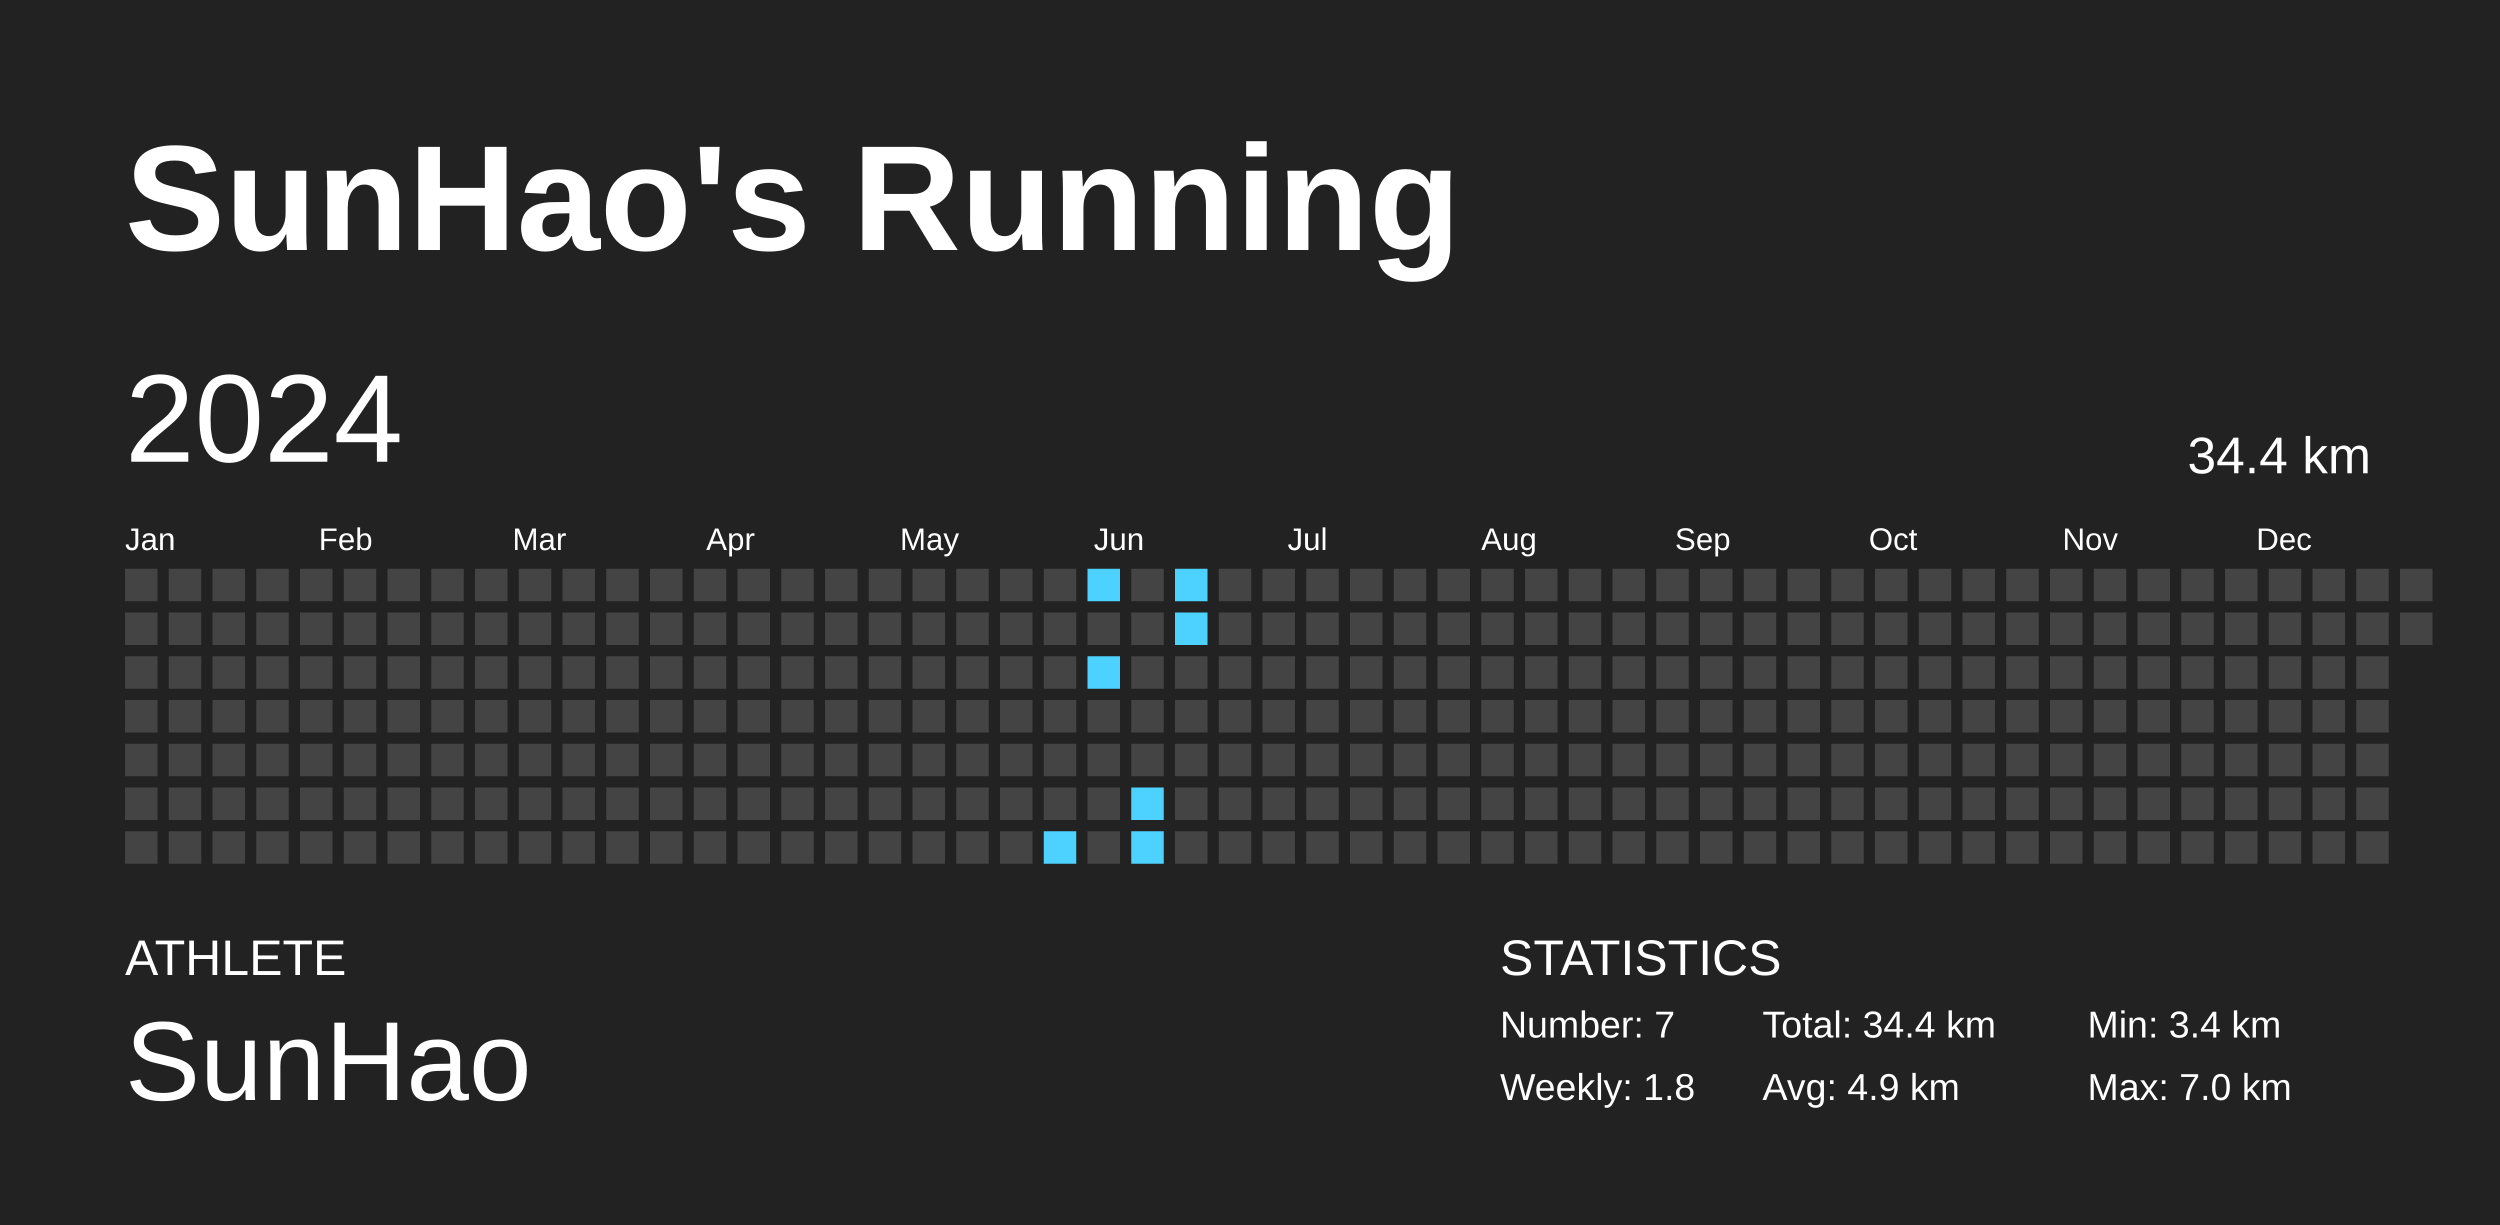
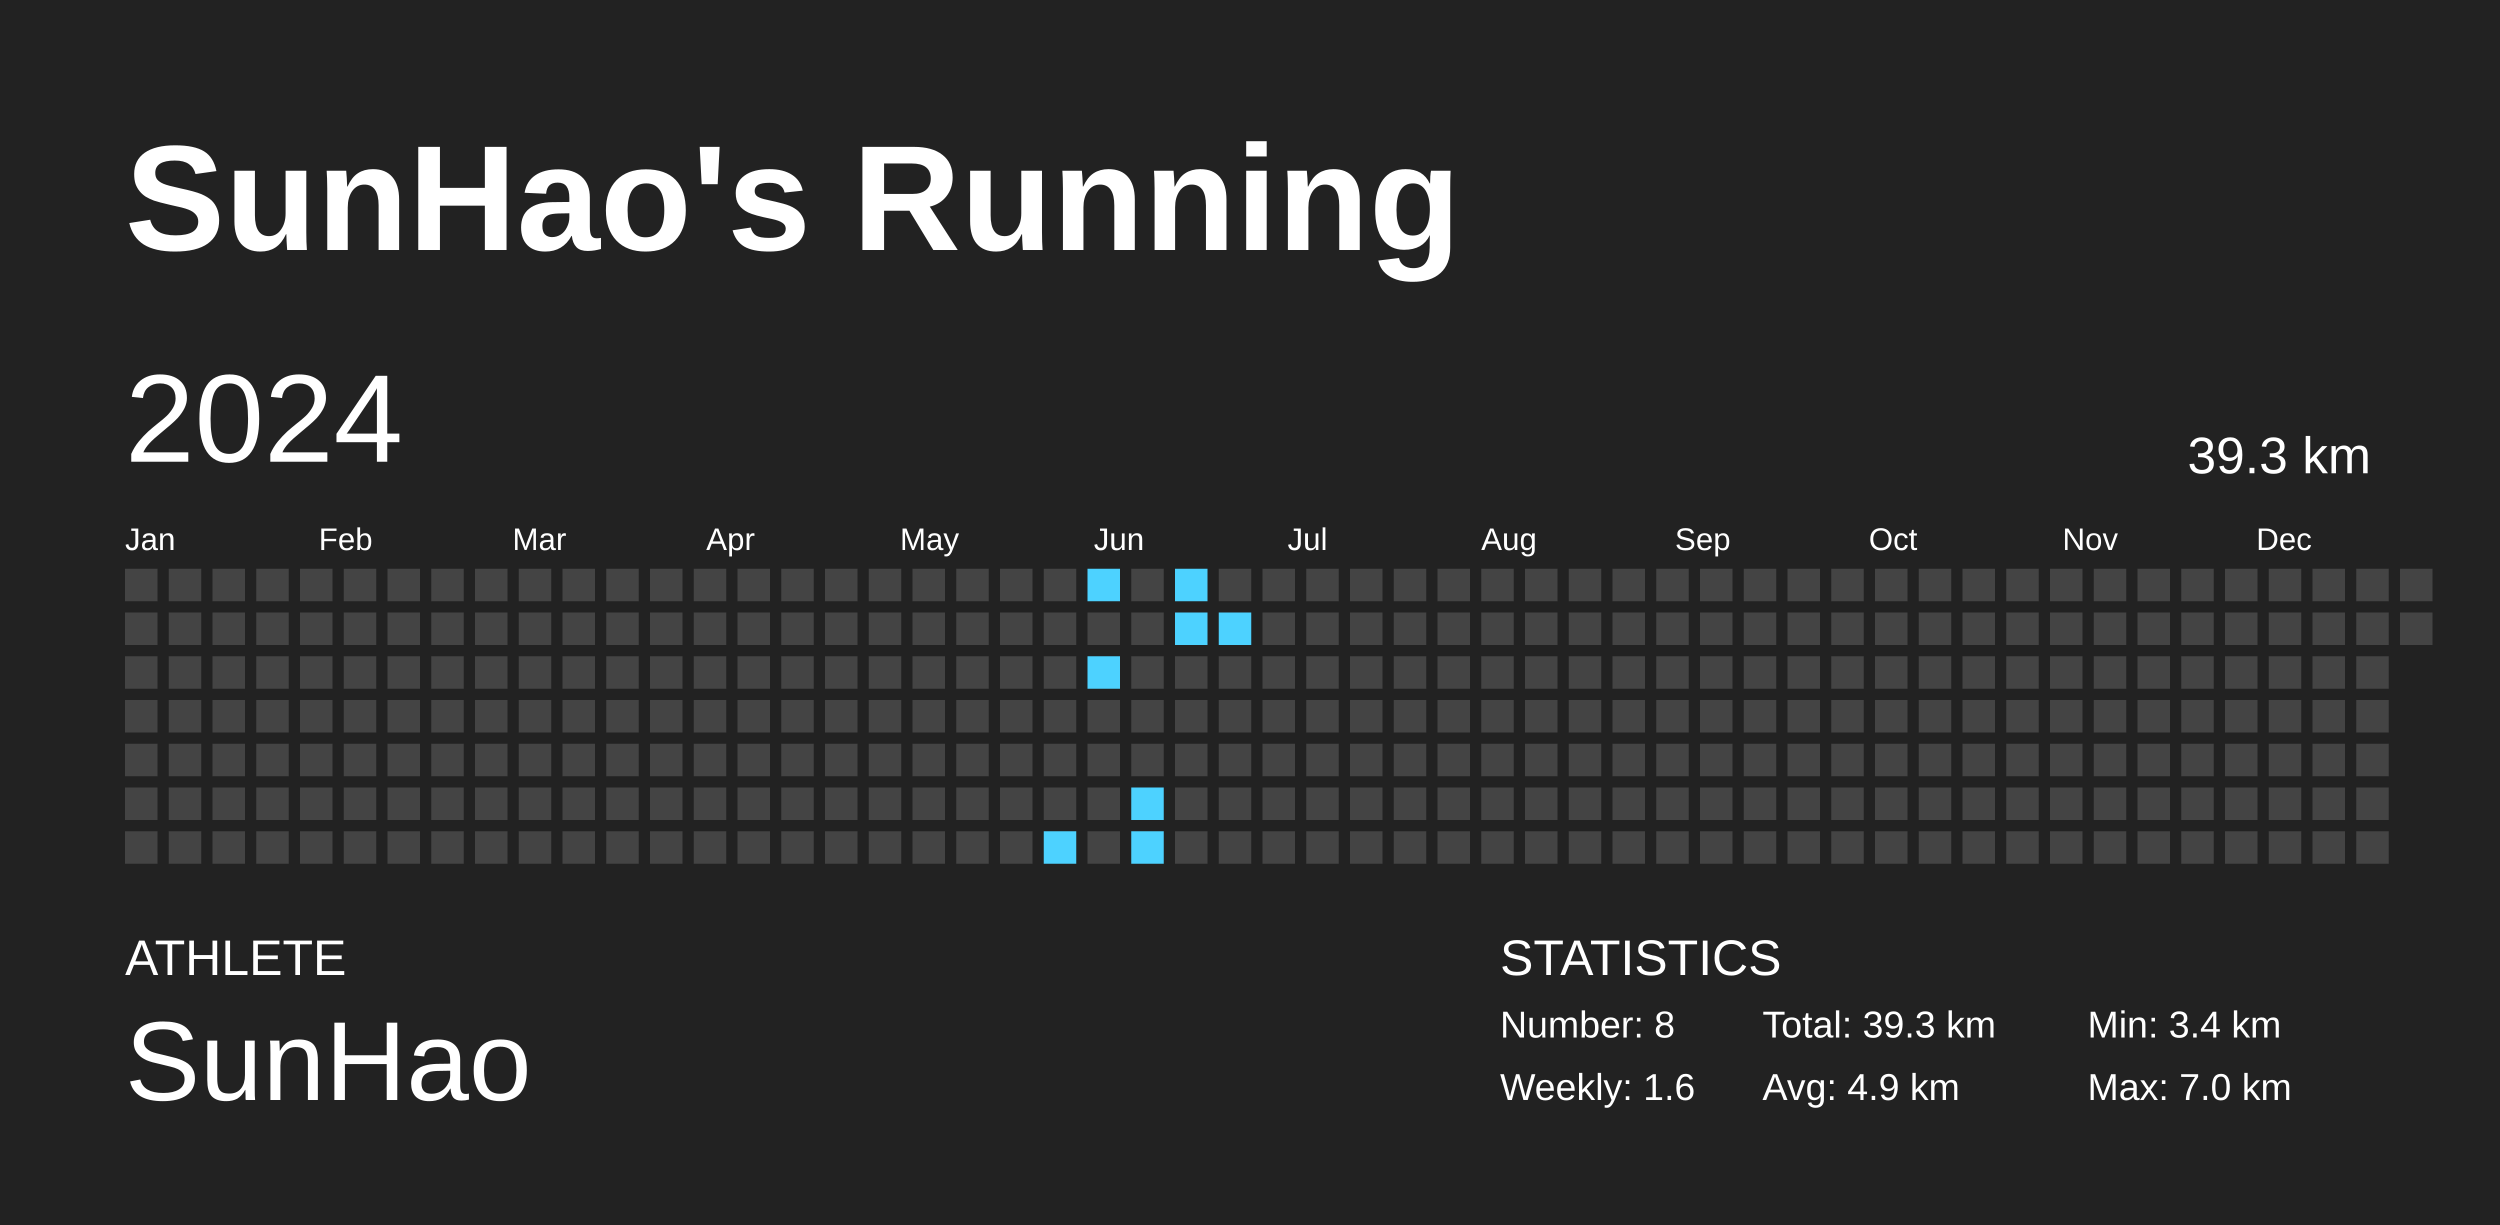
<svg xmlns="http://www.w3.org/2000/svg" baseProfile="full" height="98mm" version="1.1" viewBox="0,0,200,98" width="200mm">
  <defs />
  <rect fill="#222222" height="98" width="200" x="0" y="0" />
  <text fill="#FFFFFF" style="font-size:12px; font-family:Arial; font-weight:bold;" x="10" y="20">SunHao's Running</text>
  <text fill="#FFFFFF" style="font-size:4px; font-family:Arial" x="10" y="78">ATHLETE</text>
  <text fill="#FFFFFF" style="font-size:9px; font-family:Arial" x="10" y="88">SunHao</text>
  <text fill="#FFFFFF" style="font-size:4px; font-family:Arial" x="120" y="78">STATISTICS</text>
-   <text fill="#FFFFFF" style="font-size:3px; font-family:Arial" x="120" y="83">Number: 7</text>
-   <text fill="#FFFFFF" style="font-size:3px; font-family:Arial" x="120" y="88">Weekly: 1.8</text>
-   <text fill="#FFFFFF" style="font-size:3px; font-family:Arial" x="141" y="83">Total: 34.4 km</text>
+   <text fill="#FFFFFF" style="font-size:3px; font-family:Arial" x="120" y="83">Number: 8</text>
+   <text fill="#FFFFFF" style="font-size:3px; font-family:Arial" x="120" y="88">Weekly: 1.6</text>
+   <text fill="#FFFFFF" style="font-size:3px; font-family:Arial" x="141" y="83">Total: 39.3 km</text>
  <text fill="#FFFFFF" style="font-size:3px; font-family:Arial" x="141" y="88">Avg: 4.9 km</text>
  <text fill="#FFFFFF" style="font-size:3px; font-family:Arial" x="167" y="83">Min: 3.4 km</text>
  <text fill="#FFFFFF" style="font-size:3px; font-family:Arial" x="167" y="88">Max: 7.0 km</text>
  <text dominant-baseline="hanging" fill="#FFFFFF" style="font-size:10.0px; font-family:Arial;" x="10" y="30">2024</text>
-   <text dominant-baseline="hanging" fill="#FFFFFF" style="font-size:4.125px; font-family:Arial;" x="175" y="35">34.4 km</text>
+   <text dominant-baseline="hanging" fill="#FFFFFF" style="font-size:4.125px; font-family:Arial;" x="175" y="35">39.3 km</text>
  <text fill="#FFFFFF" style="font-size:2.5px; font-family:Arial" x="10.0" y="44">Jan</text>
  <text fill="#FFFFFF" style="font-size:2.5px; font-family:Arial" x="25.5" y="44">Feb</text>
  <text fill="#FFFFFF" style="font-size:2.5px; font-family:Arial" x="41.0" y="44">Mar</text>
  <text fill="#FFFFFF" style="font-size:2.5px; font-family:Arial" x="56.5" y="44">Apr</text>
  <text fill="#FFFFFF" style="font-size:2.5px; font-family:Arial" x="72.0" y="44">May</text>
  <text fill="#FFFFFF" style="font-size:2.5px; font-family:Arial" x="87.5" y="44">Jun</text>
  <text fill="#FFFFFF" style="font-size:2.5px; font-family:Arial" x="103.0" y="44">Jul</text>
  <text fill="#FFFFFF" style="font-size:2.5px; font-family:Arial" x="118.5" y="44">Aug</text>
  <text fill="#FFFFFF" style="font-size:2.5px; font-family:Arial" x="134.0" y="44">Sep</text>
  <text fill="#FFFFFF" style="font-size:2.5px; font-family:Arial" x="149.5" y="44">Oct</text>
  <text fill="#FFFFFF" style="font-size:2.5px; font-family:Arial" x="165.0" y="44">Nov</text>
  <text fill="#FFFFFF" style="font-size:2.5px; font-family:Arial" x="180.5" y="44">Dec</text>
  <rect fill="#444444" height="2.6" width="2.6" x="10.0" y="45.5" />
  <rect fill="#444444" height="2.6" width="2.6" x="10.0" y="49.0" />
  <rect fill="#444444" height="2.6" width="2.6" x="10.0" y="52.5" />
  <rect fill="#444444" height="2.6" width="2.6" x="10.0" y="56.0" />
  <rect fill="#444444" height="2.6" width="2.6" x="10.0" y="59.5" />
  <rect fill="#444444" height="2.6" width="2.6" x="10.0" y="63.0" />
  <rect fill="#444444" height="2.6" width="2.6" x="10.0" y="66.5" />
  <rect fill="#444444" height="2.6" width="2.6" x="13.5" y="45.5" />
  <rect fill="#444444" height="2.6" width="2.6" x="13.5" y="49.0" />
  <rect fill="#444444" height="2.6" width="2.6" x="13.5" y="52.5" />
  <rect fill="#444444" height="2.6" width="2.6" x="13.5" y="56.0" />
  <rect fill="#444444" height="2.6" width="2.6" x="13.5" y="59.5" />
  <rect fill="#444444" height="2.6" width="2.6" x="13.5" y="63.0" />
  <rect fill="#444444" height="2.6" width="2.6" x="13.5" y="66.5" />
  <rect fill="#444444" height="2.6" width="2.6" x="17.0" y="45.5" />
  <rect fill="#444444" height="2.6" width="2.6" x="17.0" y="49.0" />
  <rect fill="#444444" height="2.6" width="2.6" x="17.0" y="52.5" />
  <rect fill="#444444" height="2.6" width="2.6" x="17.0" y="56.0" />
  <rect fill="#444444" height="2.6" width="2.6" x="17.0" y="59.5" />
  <rect fill="#444444" height="2.6" width="2.6" x="17.0" y="63.0" />
  <rect fill="#444444" height="2.6" width="2.6" x="17.0" y="66.5" />
  <rect fill="#444444" height="2.6" width="2.6" x="20.5" y="45.5" />
  <rect fill="#444444" height="2.6" width="2.6" x="20.5" y="49.0" />
  <rect fill="#444444" height="2.6" width="2.6" x="20.5" y="52.5" />
  <rect fill="#444444" height="2.6" width="2.6" x="20.5" y="56.0" />
  <rect fill="#444444" height="2.6" width="2.6" x="20.5" y="59.5" />
  <rect fill="#444444" height="2.6" width="2.6" x="20.5" y="63.0" />
  <rect fill="#444444" height="2.6" width="2.6" x="20.5" y="66.5" />
  <rect fill="#444444" height="2.6" width="2.6" x="24.0" y="45.5" />
  <rect fill="#444444" height="2.6" width="2.6" x="24.0" y="49.0" />
  <rect fill="#444444" height="2.6" width="2.6" x="24.0" y="52.5" />
  <rect fill="#444444" height="2.6" width="2.6" x="24.0" y="56.0" />
  <rect fill="#444444" height="2.6" width="2.6" x="24.0" y="59.5" />
  <rect fill="#444444" height="2.6" width="2.6" x="24.0" y="63.0" />
  <rect fill="#444444" height="2.6" width="2.6" x="24.0" y="66.5" />
  <rect fill="#444444" height="2.6" width="2.6" x="27.5" y="45.5" />
  <rect fill="#444444" height="2.6" width="2.6" x="27.5" y="49.0" />
  <rect fill="#444444" height="2.6" width="2.6" x="27.5" y="52.5" />
  <rect fill="#444444" height="2.6" width="2.6" x="27.5" y="56.0" />
  <rect fill="#444444" height="2.6" width="2.6" x="27.5" y="59.5" />
  <rect fill="#444444" height="2.6" width="2.6" x="27.5" y="63.0" />
  <rect fill="#444444" height="2.6" width="2.6" x="27.5" y="66.5" />
  <rect fill="#444444" height="2.6" width="2.6" x="31.0" y="45.5" />
  <rect fill="#444444" height="2.6" width="2.6" x="31.0" y="49.0" />
  <rect fill="#444444" height="2.6" width="2.6" x="31.0" y="52.5" />
  <rect fill="#444444" height="2.6" width="2.6" x="31.0" y="56.0" />
  <rect fill="#444444" height="2.6" width="2.6" x="31.0" y="59.5" />
  <rect fill="#444444" height="2.6" width="2.6" x="31.0" y="63.0" />
  <rect fill="#444444" height="2.6" width="2.6" x="31.0" y="66.5" />
  <rect fill="#444444" height="2.6" width="2.6" x="34.5" y="45.5" />
  <rect fill="#444444" height="2.6" width="2.6" x="34.5" y="49.0" />
  <rect fill="#444444" height="2.6" width="2.6" x="34.5" y="52.5" />
  <rect fill="#444444" height="2.6" width="2.6" x="34.5" y="56.0" />
  <rect fill="#444444" height="2.6" width="2.6" x="34.5" y="59.5" />
  <rect fill="#444444" height="2.6" width="2.6" x="34.5" y="63.0" />
  <rect fill="#444444" height="2.6" width="2.6" x="34.5" y="66.5" />
  <rect fill="#444444" height="2.6" width="2.6" x="38.0" y="45.5" />
  <rect fill="#444444" height="2.6" width="2.6" x="38.0" y="49.0" />
  <rect fill="#444444" height="2.6" width="2.6" x="38.0" y="52.5" />
  <rect fill="#444444" height="2.6" width="2.6" x="38.0" y="56.0" />
  <rect fill="#444444" height="2.6" width="2.6" x="38.0" y="59.5" />
  <rect fill="#444444" height="2.6" width="2.6" x="38.0" y="63.0" />
  <rect fill="#444444" height="2.6" width="2.6" x="38.0" y="66.5" />
  <rect fill="#444444" height="2.6" width="2.6" x="41.5" y="45.5" />
  <rect fill="#444444" height="2.6" width="2.6" x="41.5" y="49.0" />
  <rect fill="#444444" height="2.6" width="2.6" x="41.5" y="52.5" />
  <rect fill="#444444" height="2.6" width="2.6" x="41.5" y="56.0" />
  <rect fill="#444444" height="2.6" width="2.6" x="41.5" y="59.5" />
  <rect fill="#444444" height="2.6" width="2.6" x="41.5" y="63.0" />
  <rect fill="#444444" height="2.6" width="2.6" x="41.5" y="66.5" />
  <rect fill="#444444" height="2.6" width="2.6" x="45.0" y="45.5" />
  <rect fill="#444444" height="2.6" width="2.6" x="45.0" y="49.0" />
  <rect fill="#444444" height="2.6" width="2.6" x="45.0" y="52.5" />
  <rect fill="#444444" height="2.6" width="2.6" x="45.0" y="56.0" />
  <rect fill="#444444" height="2.6" width="2.6" x="45.0" y="59.5" />
  <rect fill="#444444" height="2.6" width="2.6" x="45.0" y="63.0" />
  <rect fill="#444444" height="2.6" width="2.6" x="45.0" y="66.5" />
  <rect fill="#444444" height="2.6" width="2.6" x="48.5" y="45.5" />
  <rect fill="#444444" height="2.6" width="2.6" x="48.5" y="49.0" />
  <rect fill="#444444" height="2.6" width="2.6" x="48.5" y="52.5" />
  <rect fill="#444444" height="2.6" width="2.6" x="48.5" y="56.0" />
  <rect fill="#444444" height="2.6" width="2.6" x="48.5" y="59.5" />
  <rect fill="#444444" height="2.6" width="2.6" x="48.5" y="63.0" />
  <rect fill="#444444" height="2.6" width="2.6" x="48.5" y="66.5" />
  <rect fill="#444444" height="2.6" width="2.6" x="52.0" y="45.5" />
  <rect fill="#444444" height="2.6" width="2.6" x="52.0" y="49.0" />
  <rect fill="#444444" height="2.6" width="2.6" x="52.0" y="52.5" />
  <rect fill="#444444" height="2.6" width="2.6" x="52.0" y="56.0" />
  <rect fill="#444444" height="2.6" width="2.6" x="52.0" y="59.5" />
  <rect fill="#444444" height="2.6" width="2.6" x="52.0" y="63.0" />
  <rect fill="#444444" height="2.6" width="2.6" x="52.0" y="66.5" />
  <rect fill="#444444" height="2.6" width="2.6" x="55.5" y="45.5" />
  <rect fill="#444444" height="2.6" width="2.6" x="55.5" y="49.0" />
  <rect fill="#444444" height="2.6" width="2.6" x="55.5" y="52.5" />
  <rect fill="#444444" height="2.6" width="2.6" x="55.5" y="56.0" />
  <rect fill="#444444" height="2.6" width="2.6" x="55.5" y="59.5" />
  <rect fill="#444444" height="2.6" width="2.6" x="55.5" y="63.0" />
  <rect fill="#444444" height="2.6" width="2.6" x="55.5" y="66.5" />
  <rect fill="#444444" height="2.6" width="2.6" x="59.0" y="45.5" />
  <rect fill="#444444" height="2.6" width="2.6" x="59.0" y="49.0" />
  <rect fill="#444444" height="2.6" width="2.6" x="59.0" y="52.5" />
  <rect fill="#444444" height="2.6" width="2.6" x="59.0" y="56.0" />
  <rect fill="#444444" height="2.6" width="2.6" x="59.0" y="59.5" />
  <rect fill="#444444" height="2.6" width="2.6" x="59.0" y="63.0" />
  <rect fill="#444444" height="2.6" width="2.6" x="59.0" y="66.5" />
  <rect fill="#444444" height="2.6" width="2.6" x="62.5" y="45.5" />
  <rect fill="#444444" height="2.6" width="2.6" x="62.5" y="49.0" />
  <rect fill="#444444" height="2.6" width="2.6" x="62.5" y="52.5" />
  <rect fill="#444444" height="2.6" width="2.6" x="62.5" y="56.0" />
  <rect fill="#444444" height="2.6" width="2.6" x="62.5" y="59.5" />
  <rect fill="#444444" height="2.6" width="2.6" x="62.5" y="63.0" />
  <rect fill="#444444" height="2.6" width="2.6" x="62.5" y="66.5" />
  <rect fill="#444444" height="2.6" width="2.6" x="66.0" y="45.5" />
  <rect fill="#444444" height="2.6" width="2.6" x="66.0" y="49.0" />
  <rect fill="#444444" height="2.6" width="2.6" x="66.0" y="52.5" />
  <rect fill="#444444" height="2.6" width="2.6" x="66.0" y="56.0" />
  <rect fill="#444444" height="2.6" width="2.6" x="66.0" y="59.5" />
  <rect fill="#444444" height="2.6" width="2.6" x="66.0" y="63.0" />
  <rect fill="#444444" height="2.6" width="2.6" x="66.0" y="66.5" />
  <rect fill="#444444" height="2.6" width="2.6" x="69.5" y="45.5" />
  <rect fill="#444444" height="2.6" width="2.6" x="69.5" y="49.0" />
  <rect fill="#444444" height="2.6" width="2.6" x="69.5" y="52.5" />
  <rect fill="#444444" height="2.6" width="2.6" x="69.5" y="56.0" />
  <rect fill="#444444" height="2.6" width="2.6" x="69.5" y="59.5" />
  <rect fill="#444444" height="2.6" width="2.6" x="69.5" y="63.0" />
  <rect fill="#444444" height="2.6" width="2.6" x="69.5" y="66.5" />
  <rect fill="#444444" height="2.6" width="2.6" x="73.0" y="45.5" />
  <rect fill="#444444" height="2.6" width="2.6" x="73.0" y="49.0" />
  <rect fill="#444444" height="2.6" width="2.6" x="73.0" y="52.5" />
  <rect fill="#444444" height="2.6" width="2.6" x="73.0" y="56.0" />
  <rect fill="#444444" height="2.6" width="2.6" x="73.0" y="59.5" />
  <rect fill="#444444" height="2.6" width="2.6" x="73.0" y="63.0" />
  <rect fill="#444444" height="2.6" width="2.6" x="73.0" y="66.5" />
  <rect fill="#444444" height="2.6" width="2.6" x="76.5" y="45.5" />
  <rect fill="#444444" height="2.6" width="2.6" x="76.5" y="49.0" />
  <rect fill="#444444" height="2.6" width="2.6" x="76.5" y="52.5" />
  <rect fill="#444444" height="2.6" width="2.6" x="76.5" y="56.0" />
  <rect fill="#444444" height="2.6" width="2.6" x="76.5" y="59.5" />
  <rect fill="#444444" height="2.6" width="2.6" x="76.5" y="63.0" />
  <rect fill="#444444" height="2.6" width="2.6" x="76.5" y="66.5" />
  <rect fill="#444444" height="2.6" width="2.6" x="80.0" y="45.5" />
  <rect fill="#444444" height="2.6" width="2.6" x="80.0" y="49.0" />
  <rect fill="#444444" height="2.6" width="2.6" x="80.0" y="52.5" />
  <rect fill="#444444" height="2.6" width="2.6" x="80.0" y="56.0" />
  <rect fill="#444444" height="2.6" width="2.6" x="80.0" y="59.5" />
  <rect fill="#444444" height="2.6" width="2.6" x="80.0" y="63.0" />
  <rect fill="#444444" height="2.6" width="2.6" x="80.0" y="66.5" />
  <rect fill="#444444" height="2.6" width="2.6" x="83.5" y="45.5" />
  <rect fill="#444444" height="2.6" width="2.6" x="83.5" y="49.0" />
  <rect fill="#444444" height="2.6" width="2.6" x="83.5" y="52.5" />
  <rect fill="#444444" height="2.6" width="2.6" x="83.5" y="56.0" />
  <rect fill="#444444" height="2.6" width="2.6" x="83.5" y="59.5" />
  <rect fill="#444444" height="2.6" width="2.6" x="83.5" y="63.0" />
  <rect fill="#4dd2ff" height="2.6" width="2.6" x="83.5" y="66.5" />
  <rect fill="#4dd2ff" height="2.6" width="2.6" x="87.0" y="45.5" />
  <rect fill="#444444" height="2.6" width="2.6" x="87.0" y="49.0" />
  <rect fill="#4dd2ff" height="2.6" width="2.6" x="87.0" y="52.5" />
  <rect fill="#444444" height="2.6" width="2.6" x="87.0" y="56.0" />
  <rect fill="#444444" height="2.6" width="2.6" x="87.0" y="59.5" />
  <rect fill="#444444" height="2.6" width="2.6" x="87.0" y="63.0" />
  <rect fill="#444444" height="2.6" width="2.6" x="87.0" y="66.5" />
  <rect fill="#444444" height="2.6" width="2.6" x="90.5" y="45.5" />
  <rect fill="#444444" height="2.6" width="2.6" x="90.5" y="49.0" />
  <rect fill="#444444" height="2.6" width="2.6" x="90.5" y="52.5" />
  <rect fill="#444444" height="2.6" width="2.6" x="90.5" y="56.0" />
  <rect fill="#444444" height="2.6" width="2.6" x="90.5" y="59.5" />
  <rect fill="#4dd2ff" height="2.6" width="2.6" x="90.5" y="63.0" />
  <rect fill="#4dd2ff" height="2.6" width="2.6" x="90.5" y="66.5" />
  <rect fill="#4dd2ff" height="2.6" width="2.6" x="94.0" y="45.5" />
  <rect fill="#4dd2ff" height="2.6" width="2.6" x="94.0" y="49.0" />
  <rect fill="#444444" height="2.6" width="2.6" x="94.0" y="52.5" />
  <rect fill="#444444" height="2.6" width="2.6" x="94.0" y="56.0" />
  <rect fill="#444444" height="2.6" width="2.6" x="94.0" y="59.5" />
  <rect fill="#444444" height="2.6" width="2.6" x="94.0" y="63.0" />
  <rect fill="#444444" height="2.6" width="2.6" x="94.0" y="66.5" />
  <rect fill="#444444" height="2.6" width="2.6" x="97.5" y="45.5" />
-   <rect fill="#444444" height="2.6" width="2.6" x="97.5" y="49.0" />
+   <rect fill="#4dd2ff" height="2.6" width="2.6" x="97.5" y="49.0" />
  <rect fill="#444444" height="2.6" width="2.6" x="97.5" y="52.5" />
  <rect fill="#444444" height="2.6" width="2.6" x="97.5" y="56.0" />
  <rect fill="#444444" height="2.6" width="2.6" x="97.5" y="59.5" />
  <rect fill="#444444" height="2.6" width="2.6" x="97.5" y="63.0" />
  <rect fill="#444444" height="2.6" width="2.6" x="97.5" y="66.5" />
  <rect fill="#444444" height="2.6" width="2.6" x="101.0" y="45.5" />
  <rect fill="#444444" height="2.6" width="2.6" x="101.0" y="49.0" />
  <rect fill="#444444" height="2.6" width="2.6" x="101.0" y="52.5" />
  <rect fill="#444444" height="2.6" width="2.6" x="101.0" y="56.0" />
  <rect fill="#444444" height="2.6" width="2.6" x="101.0" y="59.5" />
  <rect fill="#444444" height="2.6" width="2.6" x="101.0" y="63.0" />
  <rect fill="#444444" height="2.6" width="2.6" x="101.0" y="66.5" />
  <rect fill="#444444" height="2.6" width="2.6" x="104.5" y="45.5" />
  <rect fill="#444444" height="2.6" width="2.6" x="104.5" y="49.0" />
  <rect fill="#444444" height="2.6" width="2.6" x="104.5" y="52.5" />
  <rect fill="#444444" height="2.6" width="2.6" x="104.5" y="56.0" />
  <rect fill="#444444" height="2.6" width="2.6" x="104.5" y="59.5" />
  <rect fill="#444444" height="2.6" width="2.6" x="104.5" y="63.0" />
  <rect fill="#444444" height="2.6" width="2.6" x="104.5" y="66.5" />
  <rect fill="#444444" height="2.6" width="2.6" x="108.0" y="45.5" />
  <rect fill="#444444" height="2.6" width="2.6" x="108.0" y="49.0" />
  <rect fill="#444444" height="2.6" width="2.6" x="108.0" y="52.5" />
  <rect fill="#444444" height="2.6" width="2.6" x="108.0" y="56.0" />
  <rect fill="#444444" height="2.6" width="2.6" x="108.0" y="59.5" />
  <rect fill="#444444" height="2.6" width="2.6" x="108.0" y="63.0" />
  <rect fill="#444444" height="2.6" width="2.6" x="108.0" y="66.5" />
  <rect fill="#444444" height="2.6" width="2.6" x="111.5" y="45.5" />
  <rect fill="#444444" height="2.6" width="2.6" x="111.5" y="49.0" />
  <rect fill="#444444" height="2.6" width="2.6" x="111.5" y="52.5" />
  <rect fill="#444444" height="2.6" width="2.6" x="111.5" y="56.0" />
  <rect fill="#444444" height="2.6" width="2.6" x="111.5" y="59.5" />
  <rect fill="#444444" height="2.6" width="2.6" x="111.5" y="63.0" />
  <rect fill="#444444" height="2.6" width="2.6" x="111.5" y="66.5" />
  <rect fill="#444444" height="2.6" width="2.6" x="115.0" y="45.5" />
  <rect fill="#444444" height="2.6" width="2.6" x="115.0" y="49.0" />
  <rect fill="#444444" height="2.6" width="2.6" x="115.0" y="52.5" />
  <rect fill="#444444" height="2.6" width="2.6" x="115.0" y="56.0" />
  <rect fill="#444444" height="2.6" width="2.6" x="115.0" y="59.5" />
  <rect fill="#444444" height="2.6" width="2.6" x="115.0" y="63.0" />
  <rect fill="#444444" height="2.6" width="2.6" x="115.0" y="66.5" />
  <rect fill="#444444" height="2.6" width="2.6" x="118.5" y="45.5" />
  <rect fill="#444444" height="2.6" width="2.6" x="118.5" y="49.0" />
  <rect fill="#444444" height="2.6" width="2.6" x="118.5" y="52.5" />
  <rect fill="#444444" height="2.6" width="2.6" x="118.5" y="56.0" />
  <rect fill="#444444" height="2.6" width="2.6" x="118.5" y="59.5" />
  <rect fill="#444444" height="2.6" width="2.6" x="118.5" y="63.0" />
  <rect fill="#444444" height="2.6" width="2.6" x="118.5" y="66.5" />
  <rect fill="#444444" height="2.6" width="2.6" x="122.0" y="45.5" />
  <rect fill="#444444" height="2.6" width="2.6" x="122.0" y="49.0" />
  <rect fill="#444444" height="2.6" width="2.6" x="122.0" y="52.5" />
  <rect fill="#444444" height="2.6" width="2.6" x="122.0" y="56.0" />
  <rect fill="#444444" height="2.6" width="2.6" x="122.0" y="59.5" />
  <rect fill="#444444" height="2.6" width="2.6" x="122.0" y="63.0" />
  <rect fill="#444444" height="2.6" width="2.6" x="122.0" y="66.5" />
  <rect fill="#444444" height="2.6" width="2.6" x="125.5" y="45.5" />
  <rect fill="#444444" height="2.6" width="2.6" x="125.5" y="49.0" />
  <rect fill="#444444" height="2.6" width="2.6" x="125.5" y="52.5" />
  <rect fill="#444444" height="2.6" width="2.6" x="125.5" y="56.0" />
  <rect fill="#444444" height="2.6" width="2.6" x="125.5" y="59.5" />
  <rect fill="#444444" height="2.6" width="2.6" x="125.5" y="63.0" />
  <rect fill="#444444" height="2.6" width="2.6" x="125.5" y="66.5" />
  <rect fill="#444444" height="2.6" width="2.6" x="129.0" y="45.5" />
  <rect fill="#444444" height="2.6" width="2.6" x="129.0" y="49.0" />
  <rect fill="#444444" height="2.6" width="2.6" x="129.0" y="52.5" />
  <rect fill="#444444" height="2.6" width="2.6" x="129.0" y="56.0" />
  <rect fill="#444444" height="2.6" width="2.6" x="129.0" y="59.5" />
  <rect fill="#444444" height="2.6" width="2.6" x="129.0" y="63.0" />
  <rect fill="#444444" height="2.6" width="2.6" x="129.0" y="66.5" />
  <rect fill="#444444" height="2.6" width="2.6" x="132.5" y="45.5" />
  <rect fill="#444444" height="2.6" width="2.6" x="132.5" y="49.0" />
  <rect fill="#444444" height="2.6" width="2.6" x="132.5" y="52.5" />
  <rect fill="#444444" height="2.6" width="2.6" x="132.5" y="56.0" />
  <rect fill="#444444" height="2.6" width="2.6" x="132.5" y="59.5" />
  <rect fill="#444444" height="2.6" width="2.6" x="132.5" y="63.0" />
  <rect fill="#444444" height="2.6" width="2.6" x="132.5" y="66.5" />
  <rect fill="#444444" height="2.6" width="2.6" x="136.0" y="45.5" />
  <rect fill="#444444" height="2.6" width="2.6" x="136.0" y="49.0" />
  <rect fill="#444444" height="2.6" width="2.6" x="136.0" y="52.5" />
  <rect fill="#444444" height="2.6" width="2.6" x="136.0" y="56.0" />
  <rect fill="#444444" height="2.6" width="2.6" x="136.0" y="59.5" />
  <rect fill="#444444" height="2.6" width="2.6" x="136.0" y="63.0" />
  <rect fill="#444444" height="2.6" width="2.6" x="136.0" y="66.5" />
  <rect fill="#444444" height="2.6" width="2.6" x="139.5" y="45.5" />
  <rect fill="#444444" height="2.6" width="2.6" x="139.5" y="49.0" />
  <rect fill="#444444" height="2.6" width="2.6" x="139.5" y="52.5" />
  <rect fill="#444444" height="2.6" width="2.6" x="139.5" y="56.0" />
  <rect fill="#444444" height="2.6" width="2.6" x="139.5" y="59.5" />
  <rect fill="#444444" height="2.6" width="2.6" x="139.5" y="63.0" />
  <rect fill="#444444" height="2.6" width="2.6" x="139.5" y="66.5" />
  <rect fill="#444444" height="2.6" width="2.6" x="143.0" y="45.5" />
  <rect fill="#444444" height="2.6" width="2.6" x="143.0" y="49.0" />
  <rect fill="#444444" height="2.6" width="2.6" x="143.0" y="52.5" />
  <rect fill="#444444" height="2.6" width="2.6" x="143.0" y="56.0" />
  <rect fill="#444444" height="2.6" width="2.6" x="143.0" y="59.5" />
  <rect fill="#444444" height="2.6" width="2.6" x="143.0" y="63.0" />
  <rect fill="#444444" height="2.6" width="2.6" x="143.0" y="66.5" />
  <rect fill="#444444" height="2.6" width="2.6" x="146.5" y="45.5" />
  <rect fill="#444444" height="2.6" width="2.6" x="146.5" y="49.0" />
  <rect fill="#444444" height="2.6" width="2.6" x="146.5" y="52.5" />
  <rect fill="#444444" height="2.6" width="2.6" x="146.5" y="56.0" />
  <rect fill="#444444" height="2.6" width="2.6" x="146.5" y="59.5" />
  <rect fill="#444444" height="2.6" width="2.6" x="146.5" y="63.0" />
  <rect fill="#444444" height="2.6" width="2.6" x="146.5" y="66.5" />
  <rect fill="#444444" height="2.6" width="2.6" x="150.0" y="45.5" />
  <rect fill="#444444" height="2.6" width="2.6" x="150.0" y="49.0" />
  <rect fill="#444444" height="2.6" width="2.6" x="150.0" y="52.5" />
  <rect fill="#444444" height="2.6" width="2.6" x="150.0" y="56.0" />
  <rect fill="#444444" height="2.6" width="2.6" x="150.0" y="59.5" />
  <rect fill="#444444" height="2.6" width="2.6" x="150.0" y="63.0" />
  <rect fill="#444444" height="2.6" width="2.6" x="150.0" y="66.5" />
  <rect fill="#444444" height="2.6" width="2.6" x="153.5" y="45.5" />
  <rect fill="#444444" height="2.6" width="2.6" x="153.5" y="49.0" />
  <rect fill="#444444" height="2.6" width="2.6" x="153.5" y="52.5" />
  <rect fill="#444444" height="2.6" width="2.6" x="153.5" y="56.0" />
  <rect fill="#444444" height="2.6" width="2.6" x="153.5" y="59.5" />
  <rect fill="#444444" height="2.6" width="2.6" x="153.5" y="63.0" />
  <rect fill="#444444" height="2.6" width="2.6" x="153.5" y="66.5" />
  <rect fill="#444444" height="2.6" width="2.6" x="157.0" y="45.5" />
  <rect fill="#444444" height="2.6" width="2.6" x="157.0" y="49.0" />
  <rect fill="#444444" height="2.6" width="2.6" x="157.0" y="52.5" />
  <rect fill="#444444" height="2.6" width="2.6" x="157.0" y="56.0" />
  <rect fill="#444444" height="2.6" width="2.6" x="157.0" y="59.5" />
  <rect fill="#444444" height="2.6" width="2.6" x="157.0" y="63.0" />
  <rect fill="#444444" height="2.6" width="2.6" x="157.0" y="66.5" />
  <rect fill="#444444" height="2.6" width="2.6" x="160.5" y="45.5" />
  <rect fill="#444444" height="2.6" width="2.6" x="160.5" y="49.0" />
  <rect fill="#444444" height="2.6" width="2.6" x="160.5" y="52.5" />
  <rect fill="#444444" height="2.6" width="2.6" x="160.5" y="56.0" />
  <rect fill="#444444" height="2.6" width="2.6" x="160.5" y="59.5" />
  <rect fill="#444444" height="2.6" width="2.6" x="160.5" y="63.0" />
  <rect fill="#444444" height="2.6" width="2.6" x="160.5" y="66.5" />
  <rect fill="#444444" height="2.6" width="2.6" x="164.0" y="45.5" />
  <rect fill="#444444" height="2.6" width="2.6" x="164.0" y="49.0" />
  <rect fill="#444444" height="2.6" width="2.6" x="164.0" y="52.5" />
  <rect fill="#444444" height="2.6" width="2.6" x="164.0" y="56.0" />
  <rect fill="#444444" height="2.6" width="2.6" x="164.0" y="59.5" />
  <rect fill="#444444" height="2.6" width="2.6" x="164.0" y="63.0" />
  <rect fill="#444444" height="2.6" width="2.6" x="164.0" y="66.5" />
  <rect fill="#444444" height="2.6" width="2.6" x="167.5" y="45.5" />
  <rect fill="#444444" height="2.6" width="2.6" x="167.5" y="49.0" />
  <rect fill="#444444" height="2.6" width="2.6" x="167.5" y="52.5" />
  <rect fill="#444444" height="2.6" width="2.6" x="167.5" y="56.0" />
  <rect fill="#444444" height="2.6" width="2.6" x="167.5" y="59.5" />
  <rect fill="#444444" height="2.6" width="2.6" x="167.5" y="63.0" />
  <rect fill="#444444" height="2.6" width="2.6" x="167.5" y="66.5" />
  <rect fill="#444444" height="2.6" width="2.6" x="171.0" y="45.5" />
  <rect fill="#444444" height="2.6" width="2.6" x="171.0" y="49.0" />
  <rect fill="#444444" height="2.6" width="2.6" x="171.0" y="52.5" />
  <rect fill="#444444" height="2.6" width="2.6" x="171.0" y="56.0" />
  <rect fill="#444444" height="2.6" width="2.6" x="171.0" y="59.5" />
  <rect fill="#444444" height="2.6" width="2.6" x="171.0" y="63.0" />
  <rect fill="#444444" height="2.6" width="2.6" x="171.0" y="66.5" />
  <rect fill="#444444" height="2.6" width="2.6" x="174.5" y="45.5" />
  <rect fill="#444444" height="2.6" width="2.6" x="174.5" y="49.0" />
  <rect fill="#444444" height="2.6" width="2.6" x="174.5" y="52.5" />
  <rect fill="#444444" height="2.6" width="2.6" x="174.5" y="56.0" />
  <rect fill="#444444" height="2.6" width="2.6" x="174.5" y="59.5" />
  <rect fill="#444444" height="2.6" width="2.6" x="174.5" y="63.0" />
  <rect fill="#444444" height="2.6" width="2.6" x="174.5" y="66.5" />
  <rect fill="#444444" height="2.6" width="2.6" x="178.0" y="45.5" />
  <rect fill="#444444" height="2.6" width="2.6" x="178.0" y="49.0" />
  <rect fill="#444444" height="2.6" width="2.6" x="178.0" y="52.5" />
  <rect fill="#444444" height="2.6" width="2.6" x="178.0" y="56.0" />
  <rect fill="#444444" height="2.6" width="2.6" x="178.0" y="59.5" />
  <rect fill="#444444" height="2.6" width="2.6" x="178.0" y="63.0" />
  <rect fill="#444444" height="2.6" width="2.6" x="178.0" y="66.5" />
  <rect fill="#444444" height="2.6" width="2.6" x="181.5" y="45.5" />
  <rect fill="#444444" height="2.6" width="2.6" x="181.5" y="49.0" />
  <rect fill="#444444" height="2.6" width="2.6" x="181.5" y="52.5" />
  <rect fill="#444444" height="2.6" width="2.6" x="181.5" y="56.0" />
  <rect fill="#444444" height="2.6" width="2.6" x="181.5" y="59.5" />
  <rect fill="#444444" height="2.6" width="2.6" x="181.5" y="63.0" />
  <rect fill="#444444" height="2.6" width="2.6" x="181.5" y="66.5" />
  <rect fill="#444444" height="2.6" width="2.6" x="185.0" y="45.5" />
  <rect fill="#444444" height="2.6" width="2.6" x="185.0" y="49.0" />
  <rect fill="#444444" height="2.6" width="2.6" x="185.0" y="52.5" />
  <rect fill="#444444" height="2.6" width="2.6" x="185.0" y="56.0" />
  <rect fill="#444444" height="2.6" width="2.6" x="185.0" y="59.5" />
  <rect fill="#444444" height="2.6" width="2.6" x="185.0" y="63.0" />
  <rect fill="#444444" height="2.6" width="2.6" x="185.0" y="66.5" />
  <rect fill="#444444" height="2.6" width="2.6" x="188.5" y="45.5" />
  <rect fill="#444444" height="2.6" width="2.6" x="188.5" y="49.0" />
  <rect fill="#444444" height="2.6" width="2.6" x="188.5" y="52.5" />
  <rect fill="#444444" height="2.6" width="2.6" x="188.5" y="56.0" />
  <rect fill="#444444" height="2.6" width="2.6" x="188.5" y="59.5" />
  <rect fill="#444444" height="2.6" width="2.6" x="188.5" y="63.0" />
  <rect fill="#444444" height="2.6" width="2.6" x="188.5" y="66.5" />
  <rect fill="#444444" height="2.6" width="2.6" x="192.0" y="45.5" />
  <rect fill="#444444" height="2.6" width="2.6" x="192.0" y="49.0" />
</svg>
